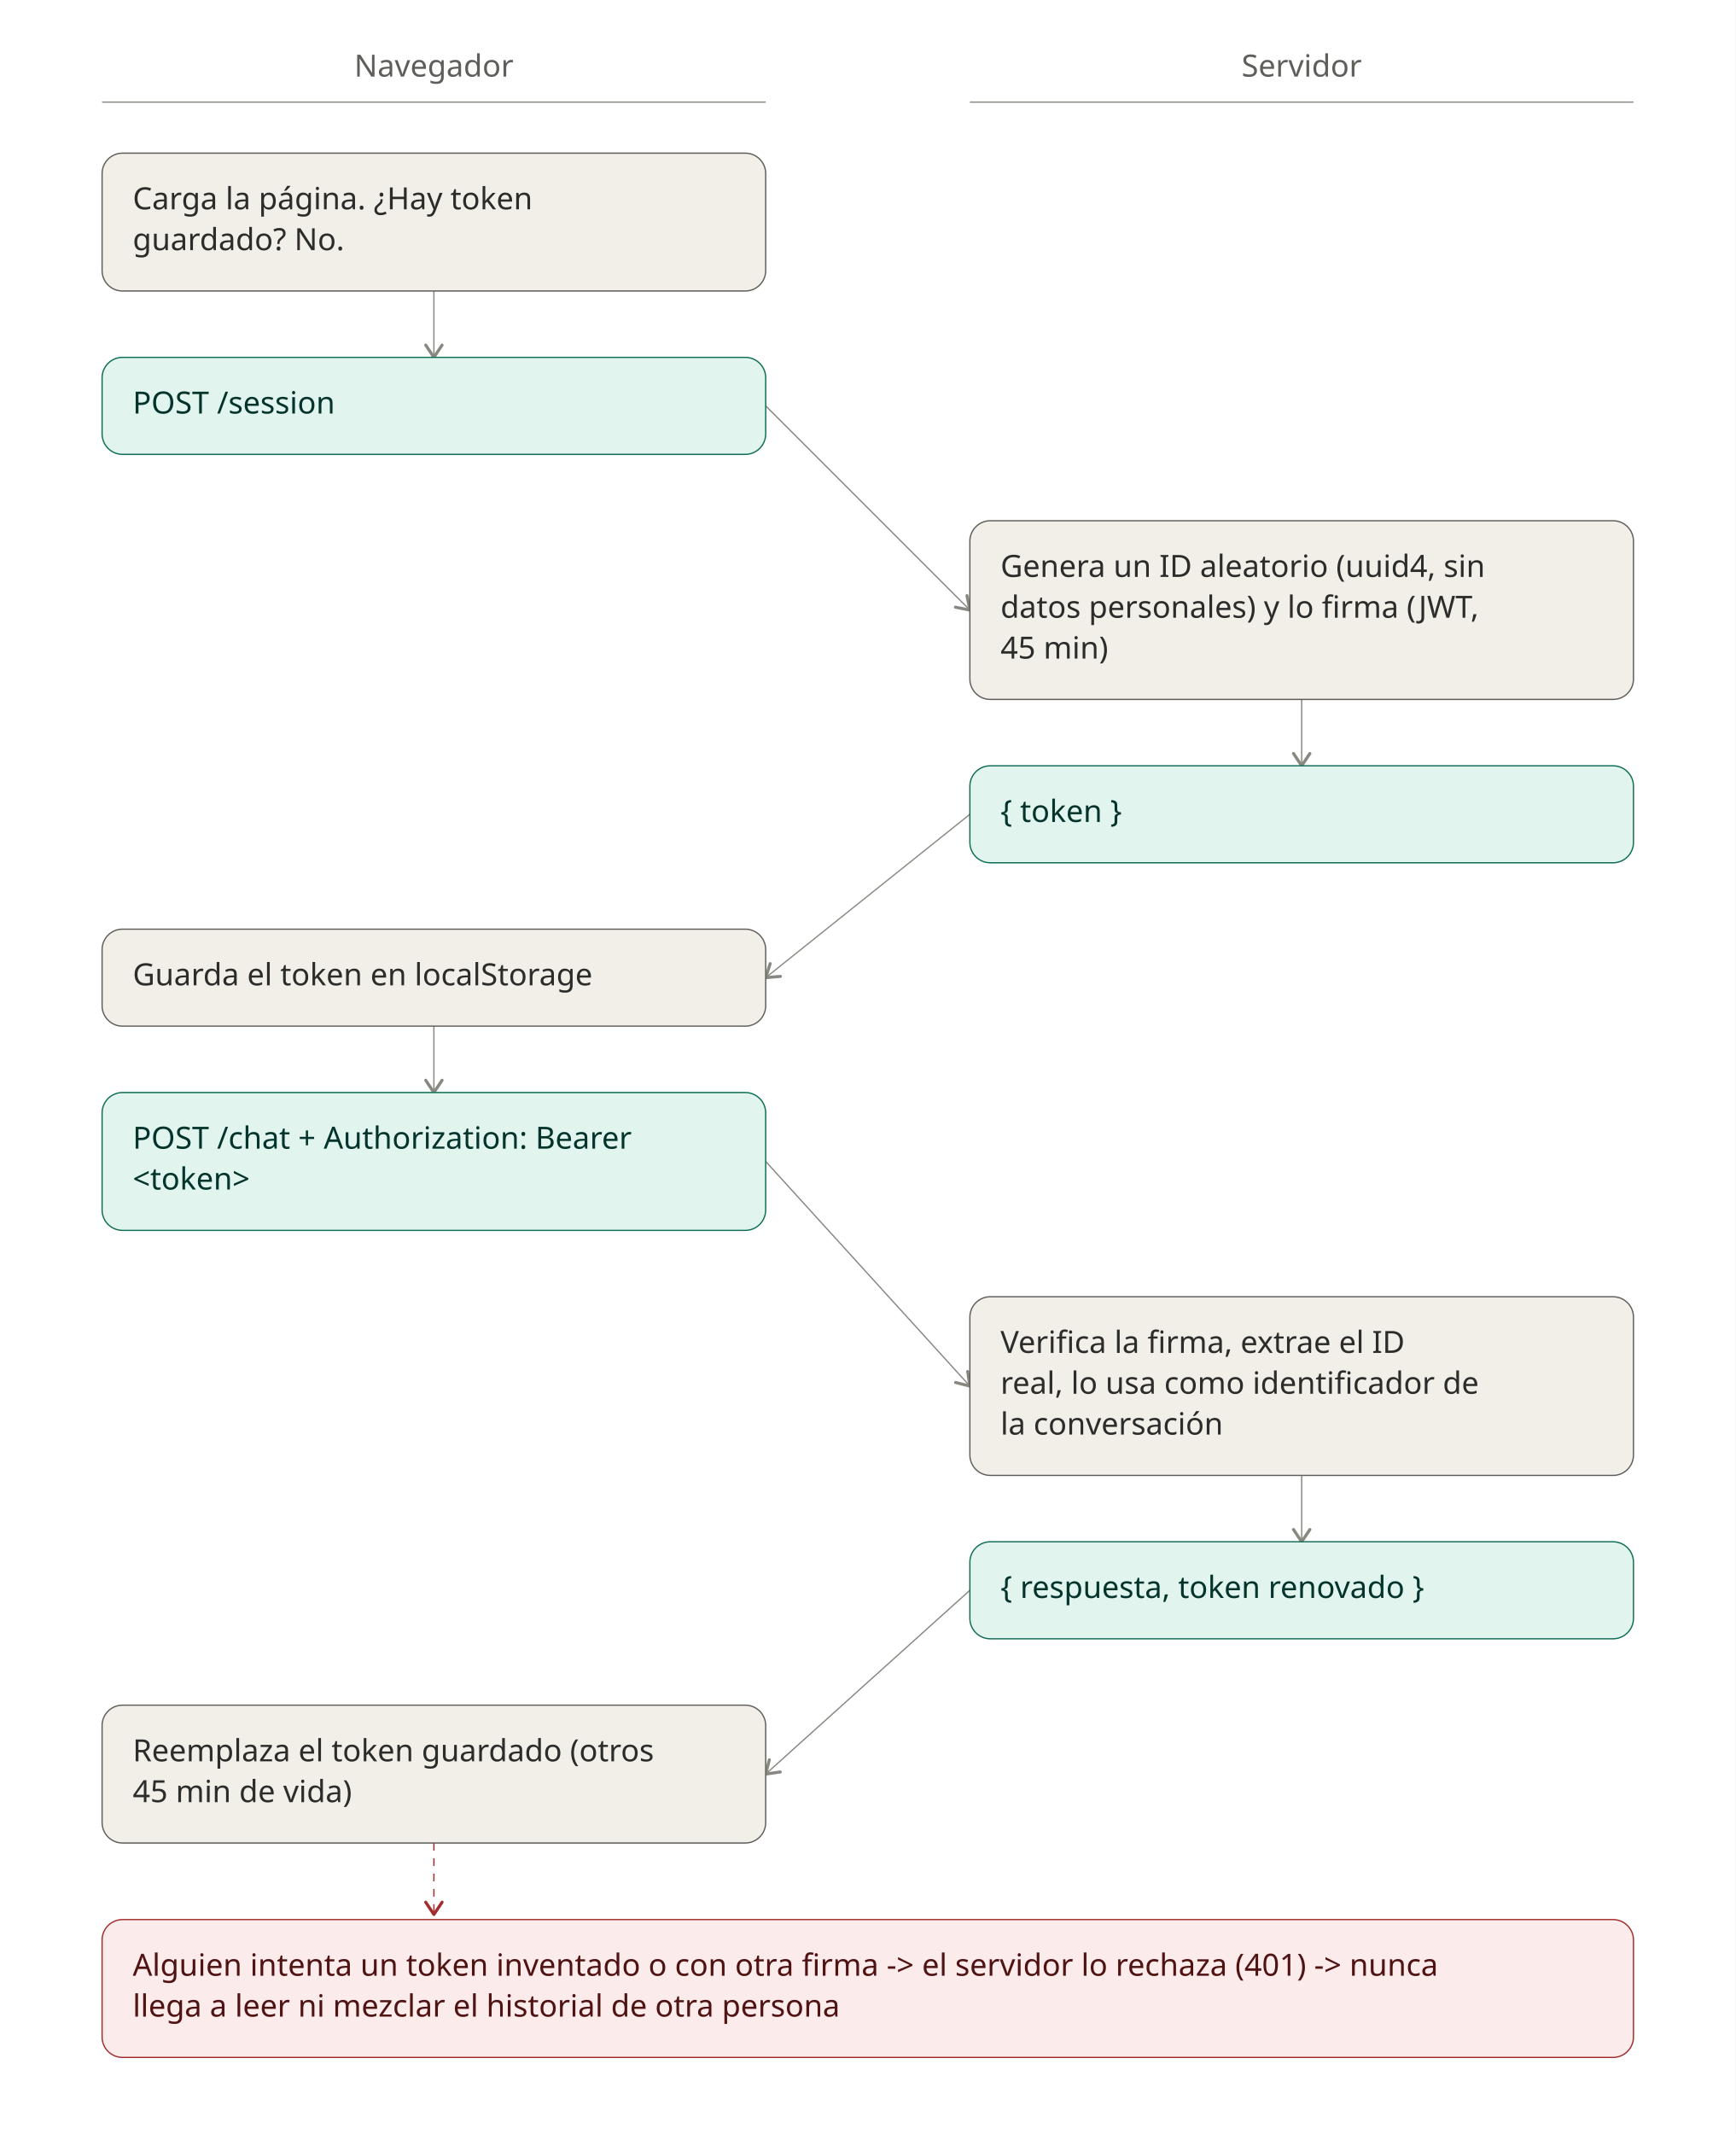
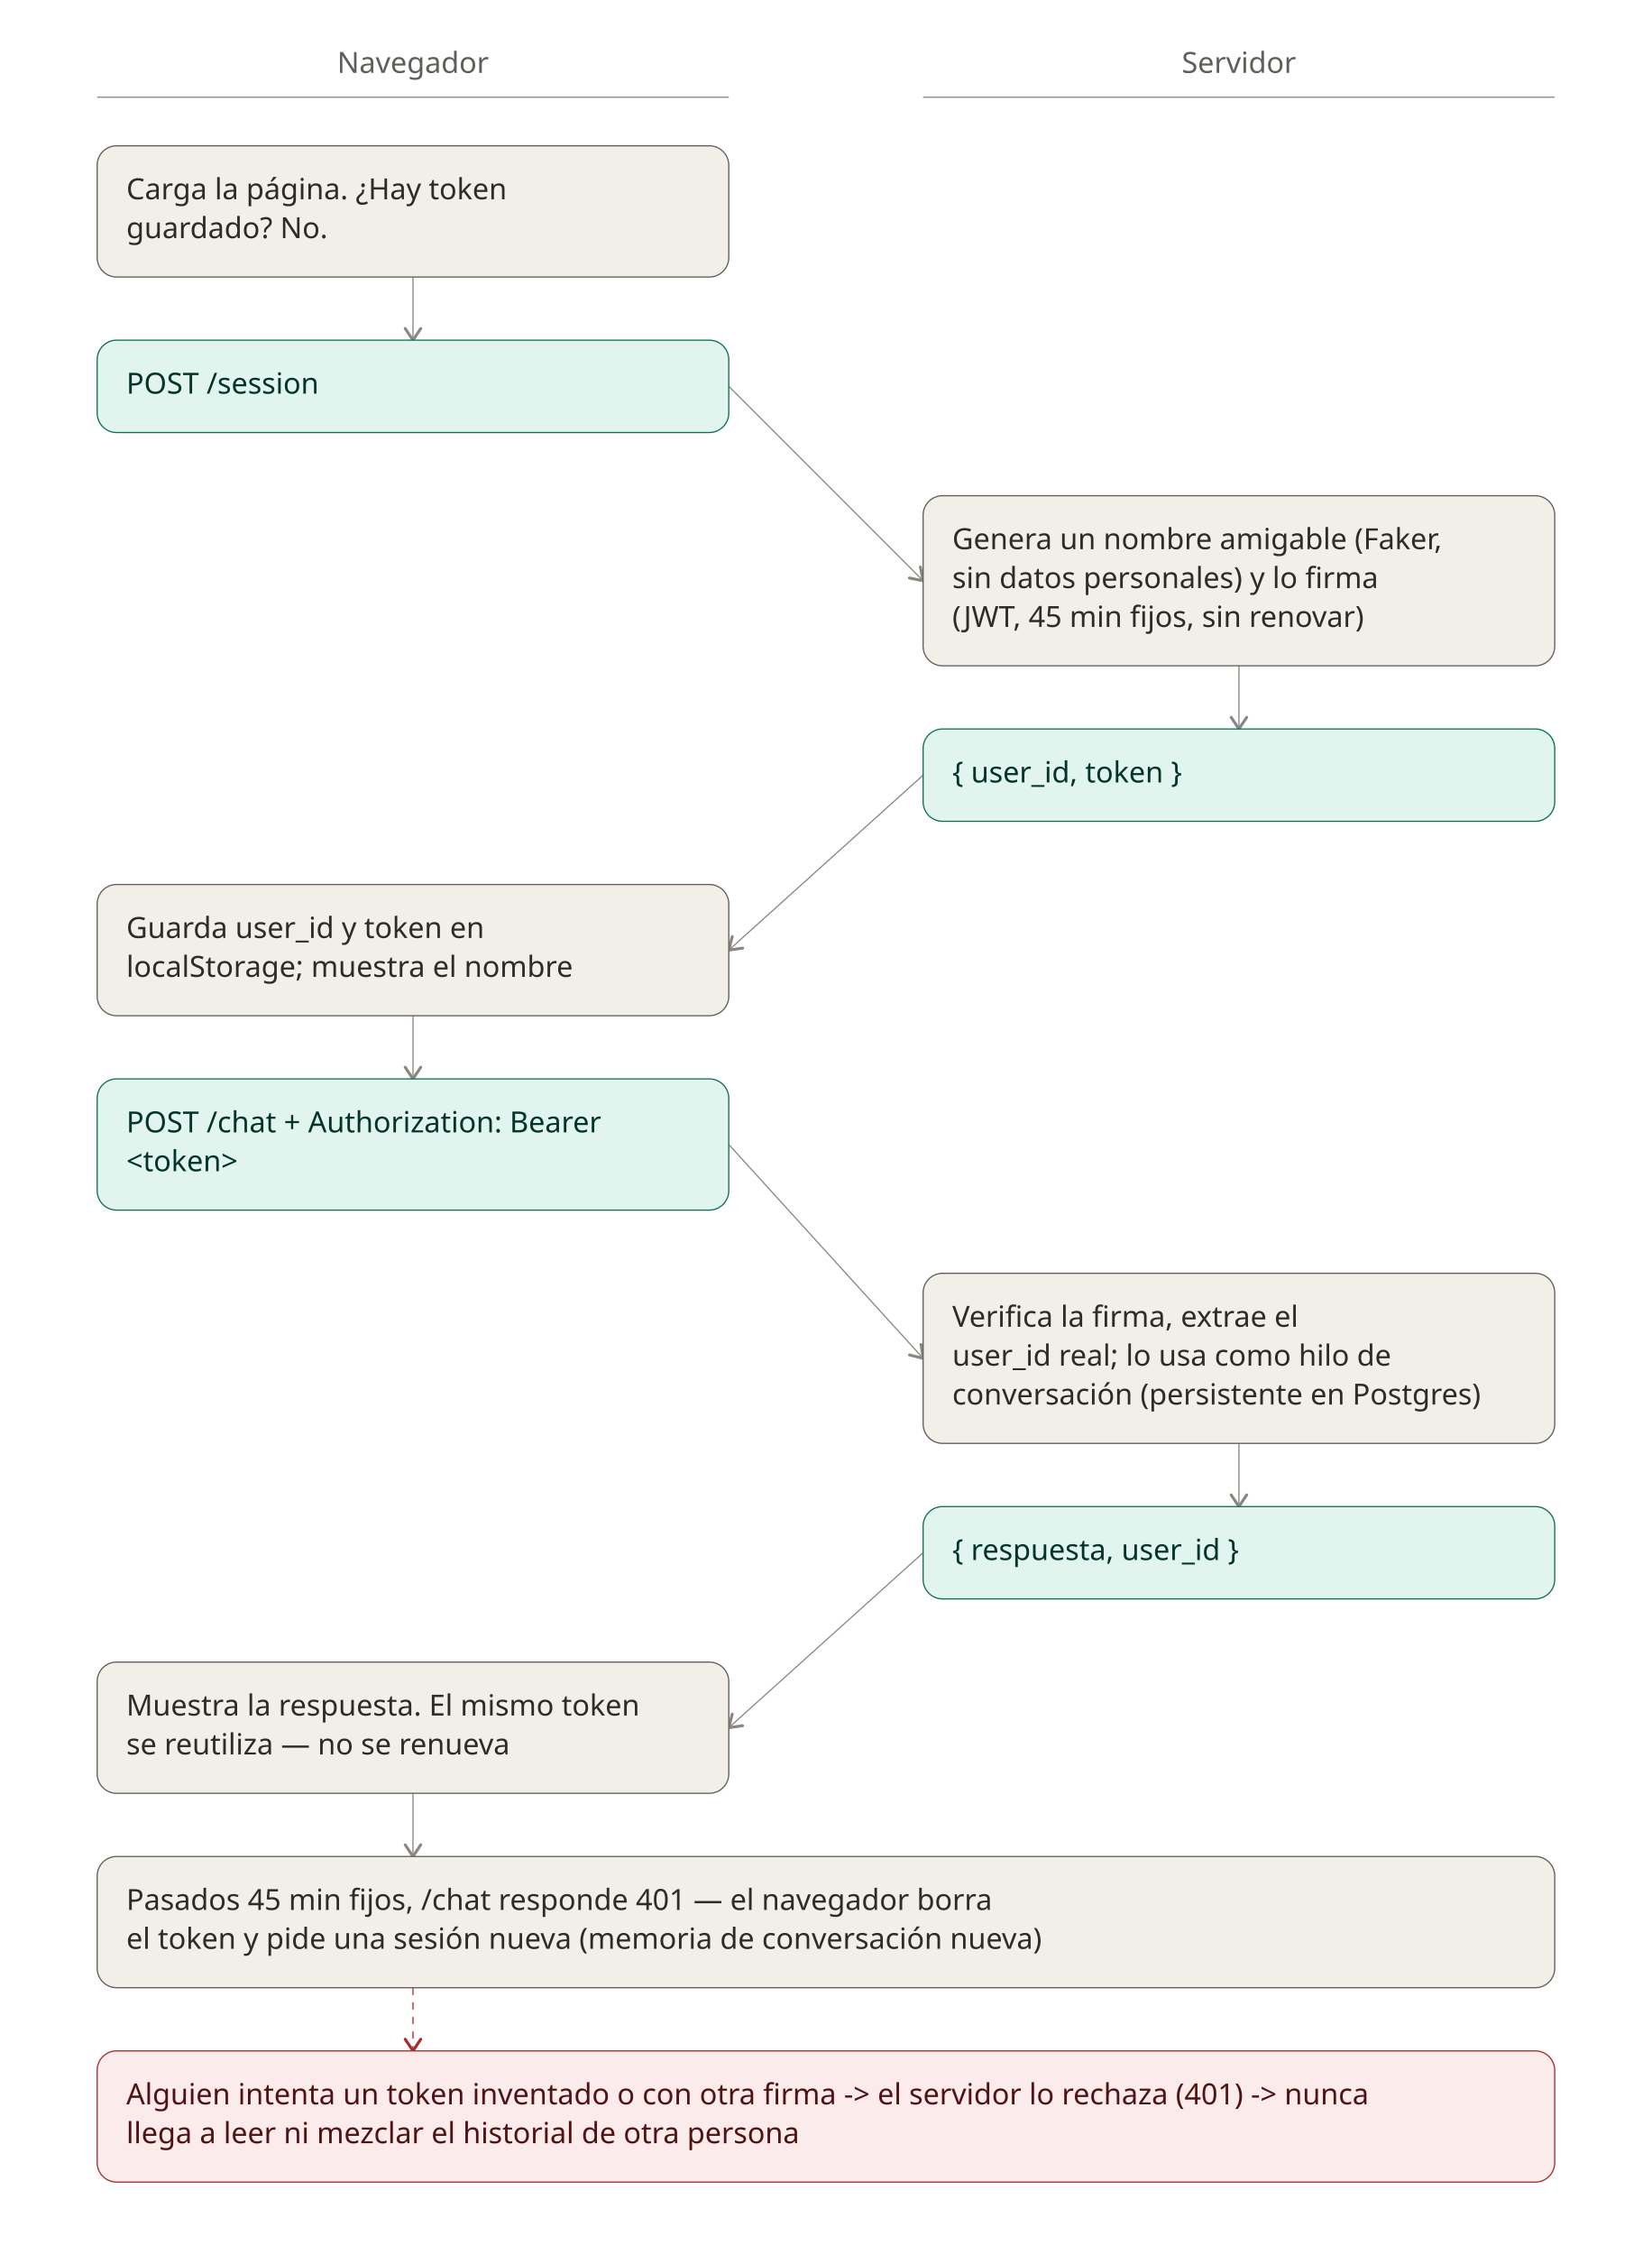
- <svg xmlns="http://www.w3.org/2000/svg" width="680" height="836" viewBox="0 0 680 836" role="img">
+ <svg xmlns="http://www.w3.org/2000/svg" width="680" height="928" viewBox="0 0 680 928" role="img">
  <defs>
    <marker id="arrow" viewBox="0 0 10 10" refX="8" refY="5" markerWidth="8" markerHeight="8" markerUnits="userSpaceOnUse" orient="auto-start-reverse">
      <path d="M2 1L8 5L2 9" fill="none" stroke="#888780" stroke-width="1.5" stroke-linecap="round" stroke-linejoin="round" />
    </marker>
    <marker id="arrow-danger" viewBox="0 0 10 10" refX="8" refY="5" markerWidth="8" markerHeight="8" markerUnits="userSpaceOnUse" orient="auto-start-reverse">
      <path d="M2 1L8 5L2 9" fill="none" stroke="#a32d2d" stroke-width="1.5" stroke-linecap="round" stroke-linejoin="round" />
    </marker>
  </defs>
-   <rect width="680" height="836" fill="#ffffff" />
+   <rect width="680" height="928" fill="#ffffff" />
  <text x="170.0" y="30" text-anchor="middle" font-family="sans-serif" font-size="12" fill="#5f5e5a">Navegador</text>
  <line x1="40" y1="40" x2="300" y2="40" stroke="#888780" stroke-width="0.5" />
  <text x="510.0" y="30" text-anchor="middle" font-family="sans-serif" font-size="12" fill="#5f5e5a">Servidor</text>
  <line x1="380" y1="40" x2="640" y2="40" stroke="#888780" stroke-width="0.5" />
-   <line x1="170.0" y1="114" x2="170.0" y2="140" stroke="#888780" stroke-width="0.5" marker-end="url(#arrow)" />
-   <line x1="300" y1="159.0" x2="380" y2="239.0" stroke="#888780" stroke-width="0.5" marker-end="url(#arrow)" />
-   <line x1="510.0" y1="274" x2="510.0" y2="300" stroke="#888780" stroke-width="0.5" marker-end="url(#arrow)" />
-   <line x1="380" y1="319.0" x2="300" y2="383.0" stroke="#888780" stroke-width="0.5" marker-end="url(#arrow)" />
-   <line x1="170.0" y1="402" x2="170.0" y2="428" stroke="#888780" stroke-width="0.5" marker-end="url(#arrow)" />
-   <line x1="300" y1="455.0" x2="380" y2="543.0" stroke="#888780" stroke-width="0.5" marker-end="url(#arrow)" />
-   <line x1="510.0" y1="578" x2="510.0" y2="604" stroke="#888780" stroke-width="0.5" marker-end="url(#arrow)" />
-   <line x1="380" y1="623.0" x2="300" y2="695.0" stroke="#888780" stroke-width="0.5" marker-end="url(#arrow)" />
+   <line x1="170" y1="114" x2="170" y2="140" stroke="#888780" stroke-width="0.5" marker-end="url(#arrow)" />
+   <line x1="300" y1="159" x2="380" y2="239" stroke="#888780" stroke-width="0.5" marker-end="url(#arrow)" />
+   <line x1="510" y1="274" x2="510" y2="300" stroke="#888780" stroke-width="0.5" marker-end="url(#arrow)" />
+   <line x1="380" y1="319" x2="300" y2="391" stroke="#888780" stroke-width="0.5" marker-end="url(#arrow)" />
+   <line x1="170" y1="418" x2="170" y2="444" stroke="#888780" stroke-width="0.5" marker-end="url(#arrow)" />
+   <line x1="300" y1="471" x2="380" y2="559" stroke="#888780" stroke-width="0.5" marker-end="url(#arrow)" />
+   <line x1="510" y1="594" x2="510" y2="620" stroke="#888780" stroke-width="0.5" marker-end="url(#arrow)" />
+   <line x1="380" y1="639" x2="300" y2="711" stroke="#888780" stroke-width="0.5" marker-end="url(#arrow)" />
+   <line x1="170" y1="738" x2="170" y2="764" stroke="#888780" stroke-width="0.5" marker-end="url(#arrow)" />
+   <line x1="170" y1="818" x2="170" y2="844" stroke="#a32d2d" stroke-width="0.5" stroke-dasharray="3,3" marker-end="url(#arrow-danger)" />
  <rect x="40" y="60" width="260" height="54" rx="8" fill="#f1efe8" stroke="#5f5e5a" stroke-width="0.5" />
  <text x="52" y="82" font-family="sans-serif" font-size="12" fill="#2c2c2a">Carga la página. ¿Hay token</text>
  <text x="52" y="98" font-family="sans-serif" font-size="12" fill="#2c2c2a">guardado? No.</text>
  <rect x="40" y="140" width="260" height="38" rx="8" fill="#e1f5ee" stroke="#0f6e56" stroke-width="0.5" />
  <text x="52" y="162" font-family="sans-serif" font-size="12" fill="#04342c">POST /session</text>
  <rect x="380" y="204" width="260" height="70" rx="8" fill="#f1efe8" stroke="#5f5e5a" stroke-width="0.5" />
-   <text x="392" y="226" font-family="sans-serif" font-size="12" fill="#2c2c2a">Genera un ID aleatorio (uuid4, sin</text>
-   <text x="392" y="242" font-family="sans-serif" font-size="12" fill="#2c2c2a">datos personales) y lo firma (JWT,</text>
-   <text x="392" y="258" font-family="sans-serif" font-size="12" fill="#2c2c2a">45 min)</text>
+   <text x="392" y="226" font-family="sans-serif" font-size="12" fill="#2c2c2a">Genera un nombre amigable (Faker,</text>
+   <text x="392" y="242" font-family="sans-serif" font-size="12" fill="#2c2c2a">sin datos personales) y lo firma</text>
+   <text x="392" y="258" font-family="sans-serif" font-size="12" fill="#2c2c2a">(JWT, 45 min fijos, sin renovar)</text>
  <rect x="380" y="300" width="260" height="38" rx="8" fill="#e1f5ee" stroke="#0f6e56" stroke-width="0.5" />
-   <text x="392" y="322" font-family="sans-serif" font-size="12" fill="#04342c">{ token }</text>
-   <rect x="40" y="364" width="260" height="38" rx="8" fill="#f1efe8" stroke="#5f5e5a" stroke-width="0.5" />
-   <text x="52" y="386" font-family="sans-serif" font-size="12" fill="#2c2c2a">Guarda el token en localStorage</text>
-   <rect x="40" y="428" width="260" height="54" rx="8" fill="#e1f5ee" stroke="#0f6e56" stroke-width="0.5" />
-   <text x="52" y="450" font-family="sans-serif" font-size="12" fill="#04342c">POST /chat + Authorization: Bearer</text>
-   <text x="52" y="466" font-family="sans-serif" font-size="12" fill="#04342c">&lt;token&gt;</text>
-   <rect x="380" y="508" width="260" height="70" rx="8" fill="#f1efe8" stroke="#5f5e5a" stroke-width="0.5" />
-   <text x="392" y="530" font-family="sans-serif" font-size="12" fill="#2c2c2a">Verifica la firma, extrae el ID</text>
-   <text x="392" y="546" font-family="sans-serif" font-size="12" fill="#2c2c2a">real, lo usa como identificador de</text>
-   <text x="392" y="562" font-family="sans-serif" font-size="12" fill="#2c2c2a">la conversación</text>
-   <rect x="380" y="604" width="260" height="38" rx="8" fill="#e1f5ee" stroke="#0f6e56" stroke-width="0.5" />
-   <text x="392" y="626" font-family="sans-serif" font-size="12" fill="#04342c">{ respuesta, token renovado }</text>
-   <rect x="40" y="668" width="260" height="54" rx="8" fill="#f1efe8" stroke="#5f5e5a" stroke-width="0.5" />
-   <text x="52" y="690" font-family="sans-serif" font-size="12" fill="#2c2c2a">Reemplaza el token guardado (otros</text>
-   <text x="52" y="706" font-family="sans-serif" font-size="12" fill="#2c2c2a">45 min de vida)</text>
-   <line x1="170.0" y1="722" x2="170.0" y2="750" stroke="#a32d2d" stroke-width="0.5" stroke-dasharray="3,3" marker-end="url(#arrow-danger)" />
-   <rect x="40" y="752" width="600" height="54" rx="8" fill="#fcebeb" stroke="#a32d2d" stroke-width="0.5" />
-   <text x="52" y="774" font-family="sans-serif" font-size="12" fill="#501313">Alguien intenta un token inventado o con otra firma -&gt; el servidor lo rechaza (401) -&gt; nunca</text>
-   <text x="52" y="790" font-family="sans-serif" font-size="12" fill="#501313">llega a leer ni mezclar el historial de otra persona</text>
+   <text x="392" y="322" font-family="sans-serif" font-size="12" fill="#04342c">{ user_id, token }</text>
+   <rect x="40" y="364" width="260" height="54" rx="8" fill="#f1efe8" stroke="#5f5e5a" stroke-width="0.5" />
+   <text x="52" y="386" font-family="sans-serif" font-size="12" fill="#2c2c2a">Guarda user_id y token en</text>
+   <text x="52" y="402" font-family="sans-serif" font-size="12" fill="#2c2c2a">localStorage; muestra el nombre</text>
+   <rect x="40" y="444" width="260" height="54" rx="8" fill="#e1f5ee" stroke="#0f6e56" stroke-width="0.5" />
+   <text x="52" y="466" font-family="sans-serif" font-size="12" fill="#04342c">POST /chat + Authorization: Bearer</text>
+   <text x="52" y="482" font-family="sans-serif" font-size="12" fill="#04342c">&lt;token&gt;</text>
+   <rect x="380" y="524" width="260" height="70" rx="8" fill="#f1efe8" stroke="#5f5e5a" stroke-width="0.5" />
+   <text x="392" y="546" font-family="sans-serif" font-size="12" fill="#2c2c2a">Verifica la firma, extrae el</text>
+   <text x="392" y="562" font-family="sans-serif" font-size="12" fill="#2c2c2a">user_id real; lo usa como hilo de</text>
+   <text x="392" y="578" font-family="sans-serif" font-size="12" fill="#2c2c2a">conversación (persistente en Postgres)</text>
+   <rect x="380" y="620" width="260" height="38" rx="8" fill="#e1f5ee" stroke="#0f6e56" stroke-width="0.5" />
+   <text x="392" y="642" font-family="sans-serif" font-size="12" fill="#04342c">{ respuesta, user_id }</text>
+   <rect x="40" y="684" width="260" height="54" rx="8" fill="#f1efe8" stroke="#5f5e5a" stroke-width="0.5" />
+   <text x="52" y="706" font-family="sans-serif" font-size="12" fill="#2c2c2a">Muestra la respuesta. El mismo token</text>
+   <text x="52" y="722" font-family="sans-serif" font-size="12" fill="#2c2c2a">se reutiliza — no se renueva</text>
+   <rect x="40" y="764" width="600" height="54" rx="8" fill="#f1efe8" stroke="#5f5e5a" stroke-width="0.5" />
+   <text x="52" y="786" font-family="sans-serif" font-size="12" fill="#2c2c2a">Pasados 45 min fijos, /chat responde 401 — el navegador borra</text>
+   <text x="52" y="802" font-family="sans-serif" font-size="12" fill="#2c2c2a">el token y pide una sesión nueva (memoria de conversación nueva)</text>
+   <rect x="40" y="844" width="600" height="54" rx="8" fill="#fcebeb" stroke="#a32d2d" stroke-width="0.5" />
+   <text x="52" y="866" font-family="sans-serif" font-size="12" fill="#501313">Alguien intenta un token inventado o con otra firma -&gt; el servidor lo rechaza (401) -&gt; nunca</text>
+   <text x="52" y="882" font-family="sans-serif" font-size="12" fill="#501313">llega a leer ni mezclar el historial de otra persona</text>
</svg>
